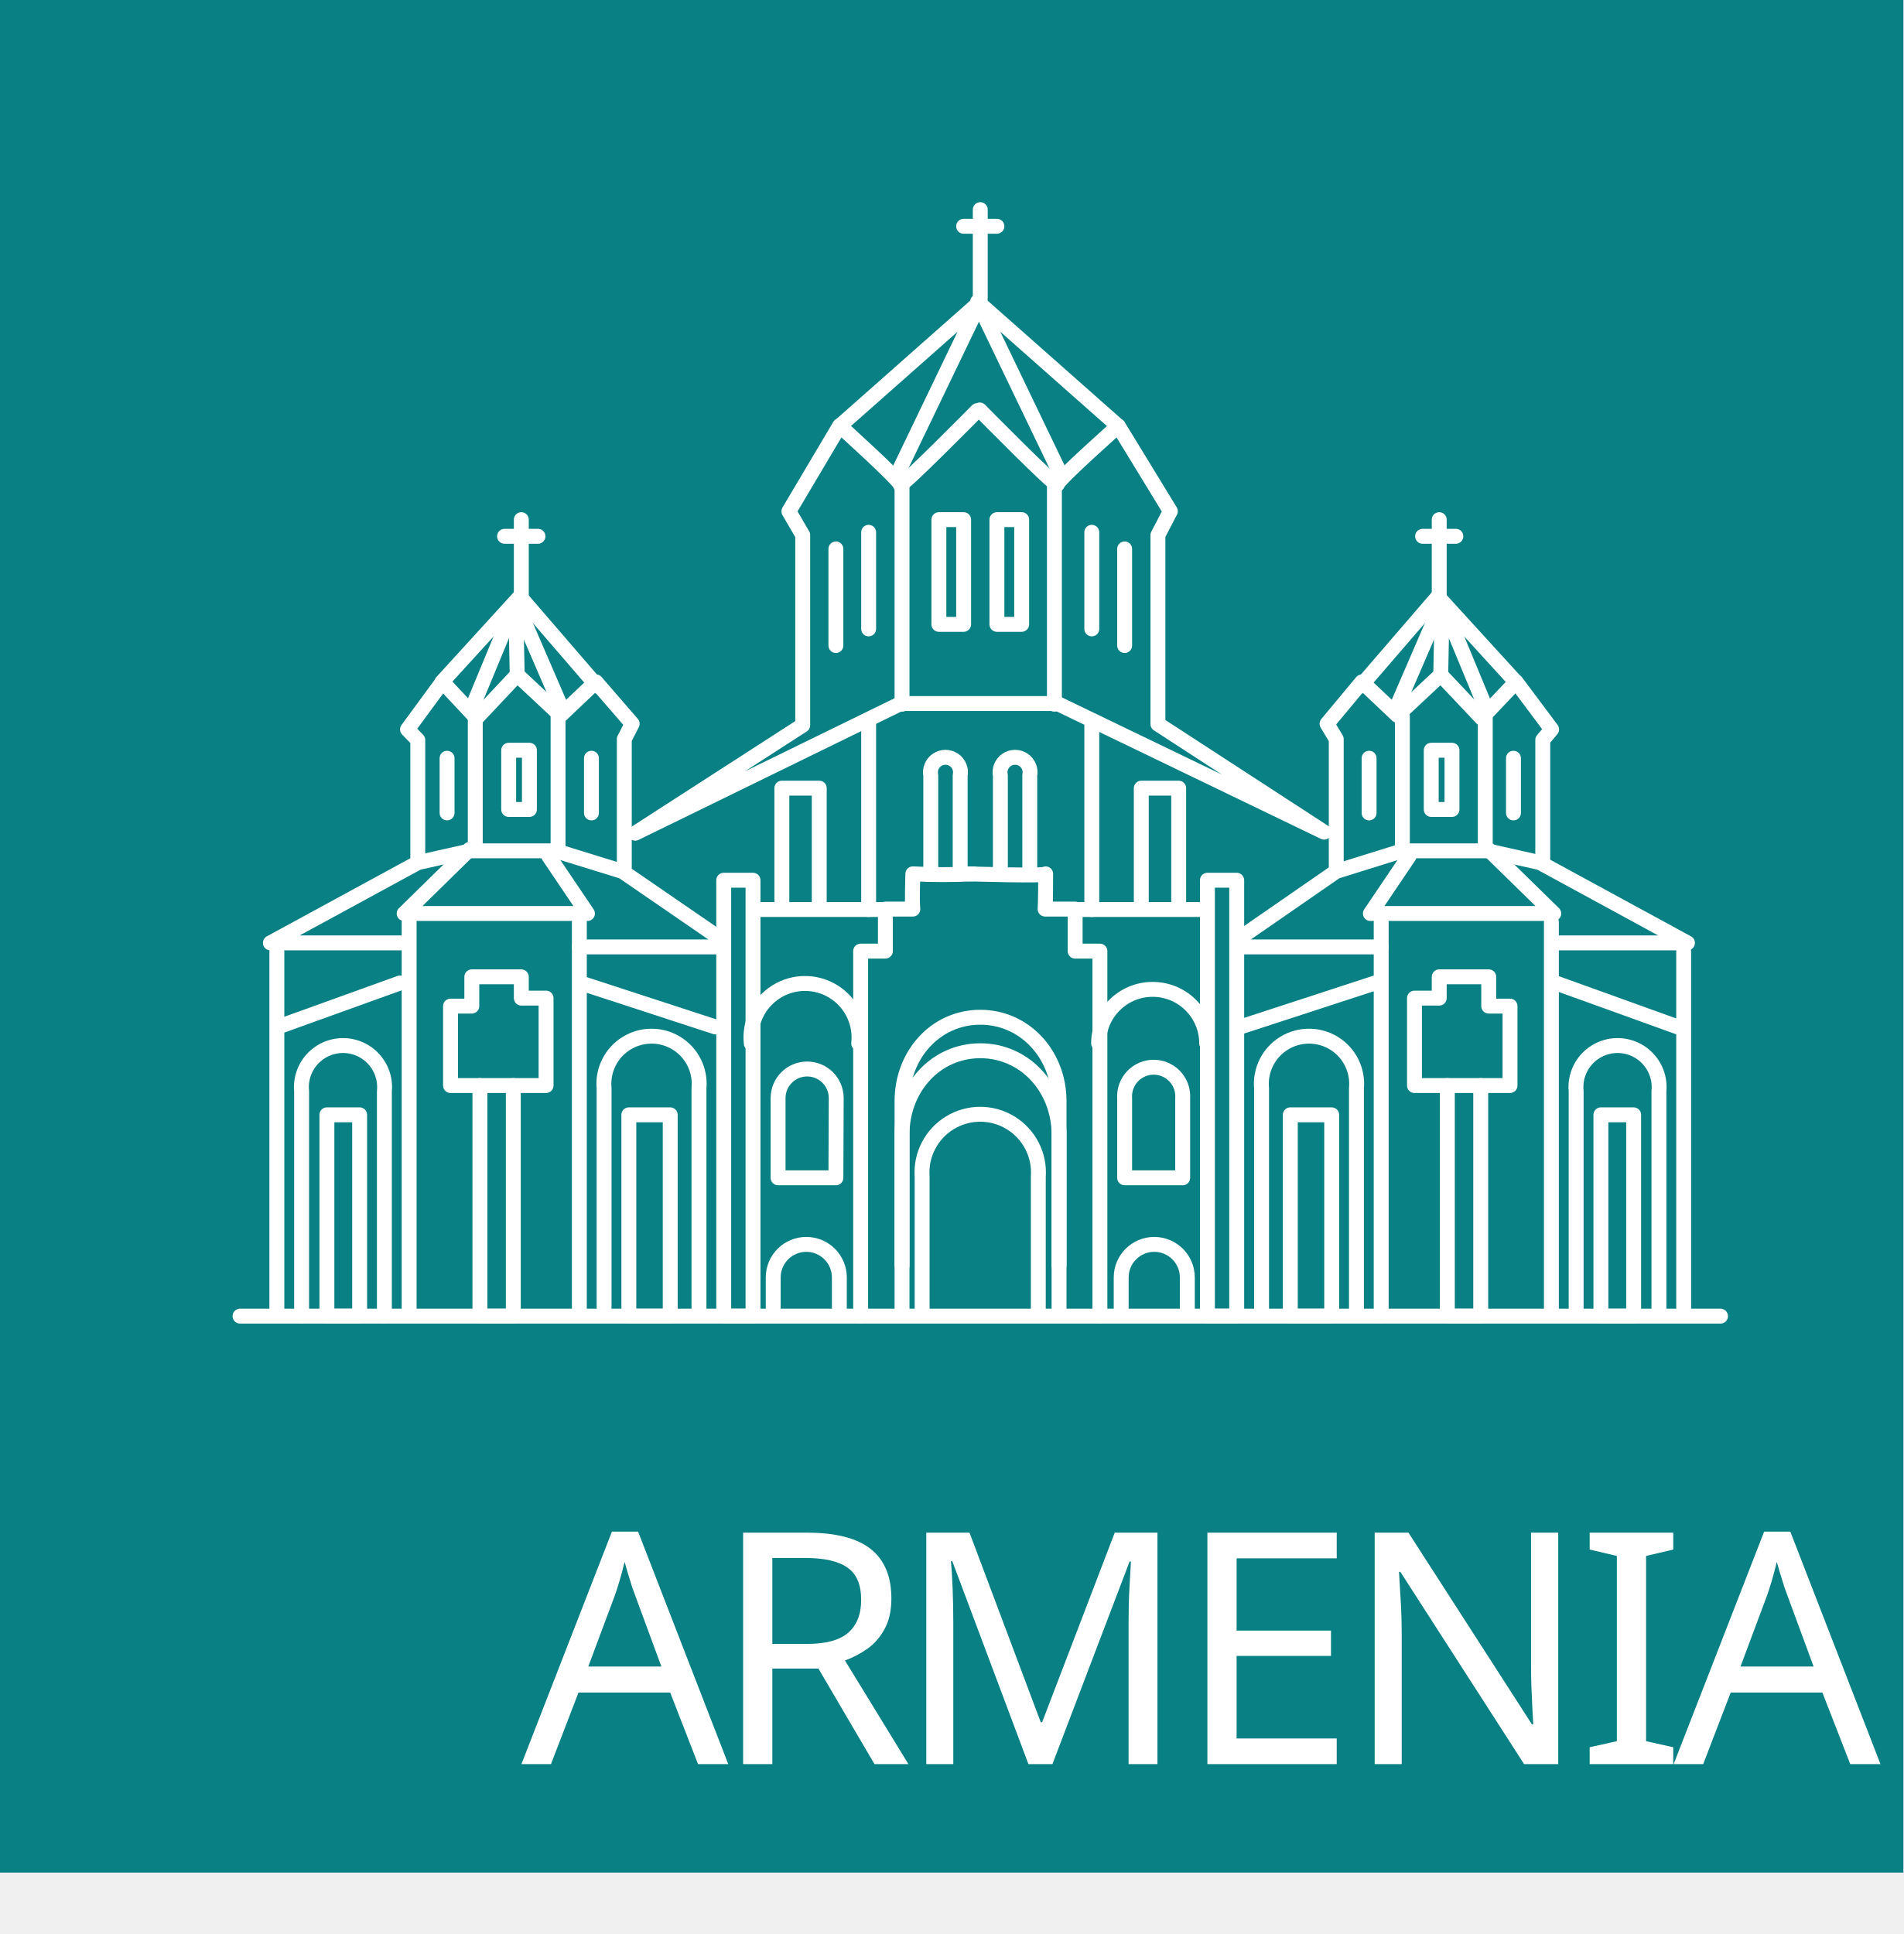
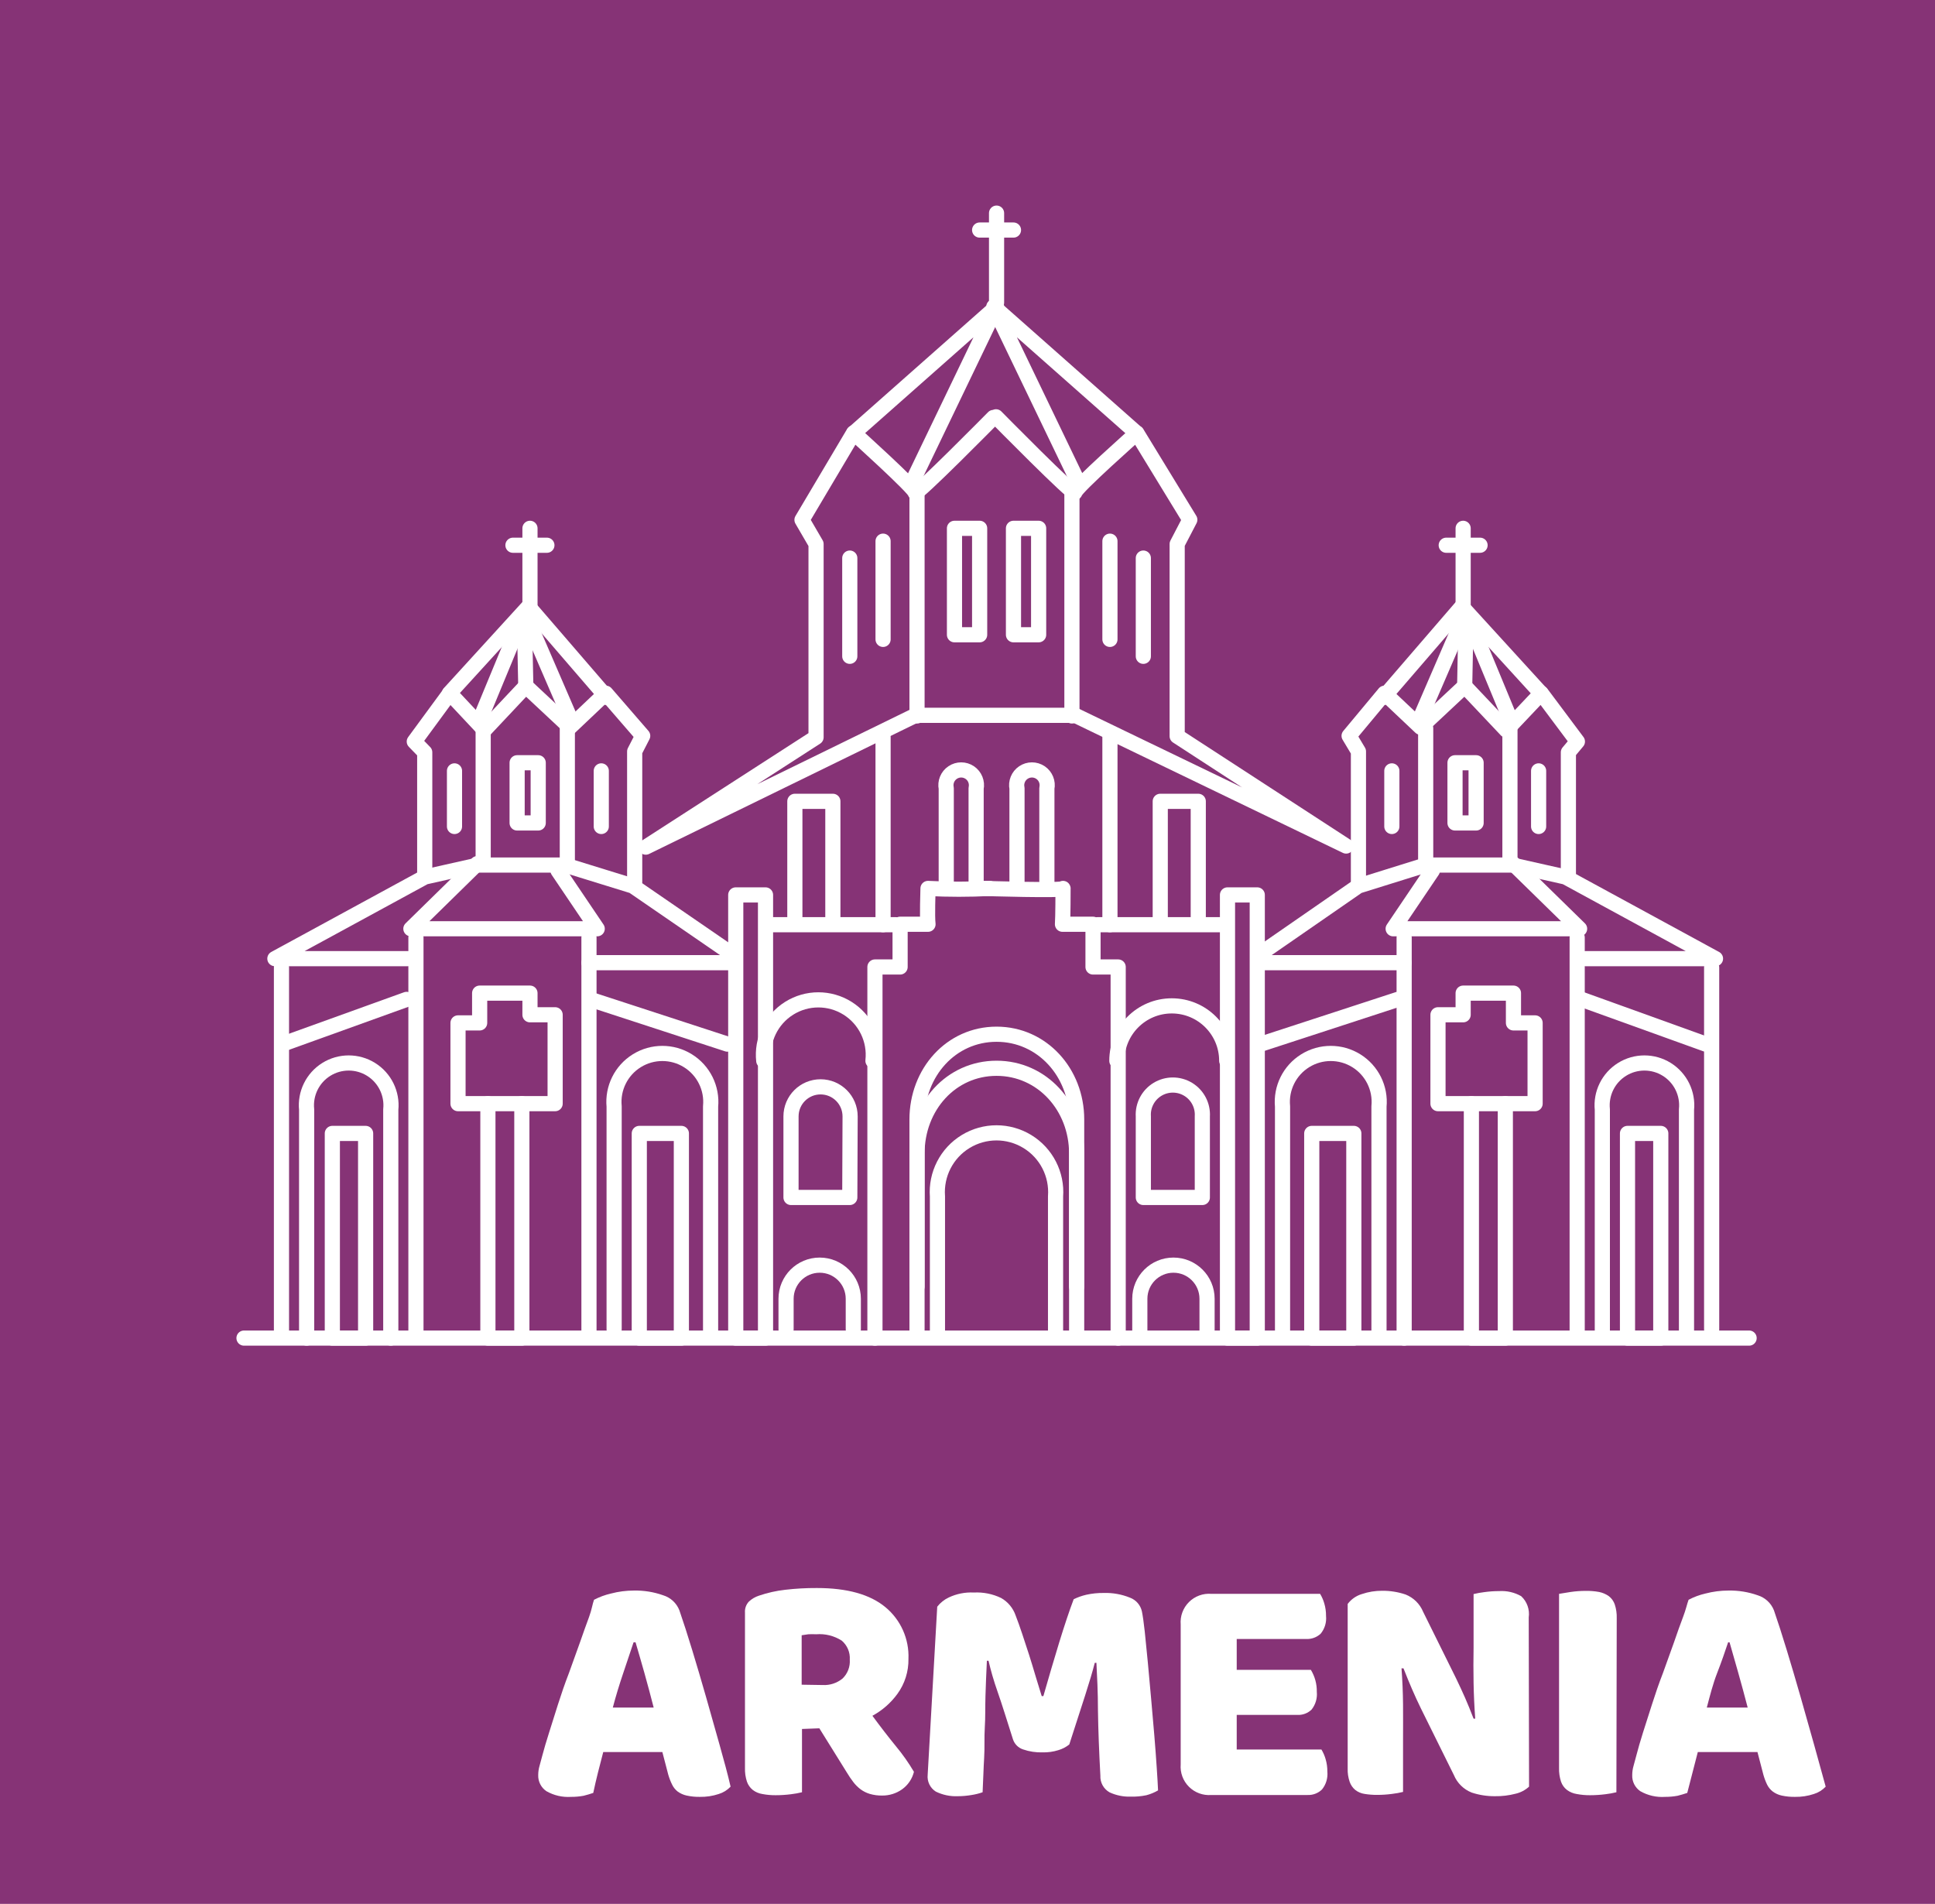
- <svg xmlns="http://www.w3.org/2000/svg" viewBox="0 0 176.13 178.98">
-   <rect width="176.13" height="173.3" fill="#088084" />
-   <text transform="translate(48.25 163.26)" font-size="30" fill="#fff" font-family="Baloo-Regular, Baloo" letter-spacing="-0.04em">A<tspan x="17.61" y="0" letter-spacing="-0.04em">R</tspan>
-     <tspan x="34.56" y="0" letter-spacing="-0.04em">MENIA</tspan>
-   </text>
+ <svg xmlns="http://www.w3.org/2000/svg" viewBox="0 0 176.13 173.3">
+   <rect width="176.13" height="173.3" fill="#863376" />
+   <path d="M54.07,145.62a6.4,6.4,0,0,1,1.55-.57,8.19,8.19,0,0,1,2.08-.27,7.53,7.53,0,0,1,2.66.43,2.31,2.31,0,0,1,1.48,1.37q.54,1.56,1.17,3.63c.42,1.38.84,2.8,1.26,4.27l1.23,4.35c.4,1.43.75,2.7,1,3.8a2.47,2.47,0,0,1-1.08.67,5.13,5.13,0,0,1-1.71.26,5.2,5.2,0,0,1-1.21-.12,2.16,2.16,0,0,1-.81-.36,1.77,1.77,0,0,1-.51-.63,5.45,5.45,0,0,1-.35-.9l-.54-2.07H54.91q-.24.9-.48,1.86T54,163.2c-.28.1-.57.18-.88.26a6,6,0,0,1-1.13.1,4,4,0,0,1-2.26-.52,1.7,1.7,0,0,1-.74-1.46,3,3,0,0,1,.12-.84q.12-.42.27-1c.14-.54.34-1.21.59-2s.52-1.66.82-2.6.62-1.88,1-2.86l1-2.78c.3-.87.58-1.64.83-2.32S53.93,146,54.07,145.62Zm3.6,3.87c-.28.84-.59,1.77-.94,2.8s-.67,2.08-.95,3.14H59.5c-.28-1.08-.56-2.14-.85-3.17s-.56-1.95-.8-2.77Z" fill="#fff" />
+   <path d="M73,157.38v5.76a8.21,8.21,0,0,1-1,.18,11.09,11.09,0,0,1-1.4.09,6.17,6.17,0,0,1-1.21-.11,1.92,1.92,0,0,1-.87-.37,1.68,1.68,0,0,1-.53-.75,3.66,3.66,0,0,1-.18-1.26V146.79a1.33,1.33,0,0,1,.35-1,2.44,2.44,0,0,1,.94-.55,11.24,11.24,0,0,1,2.37-.53,23.81,23.81,0,0,1,2.88-.16q4.14,0,6.24,1.74a5.8,5.8,0,0,1,2.1,4.71,5.26,5.26,0,0,1-1,3.18,6.89,6.89,0,0,1-2.28,2q1.08,1.47,2.13,2.76a17.78,17.78,0,0,1,1.65,2.34,2.78,2.78,0,0,1-1.09,1.6,3.07,3.07,0,0,1-1.79.56,3.84,3.84,0,0,1-1.14-.15,2.76,2.76,0,0,1-.84-.42,3.44,3.44,0,0,1-.66-.66,8.81,8.81,0,0,1-.57-.84l-2.52-4.05Zm1.89-4a2.62,2.62,0,0,0,1.8-.59,2.17,2.17,0,0,0,.66-1.72,2.09,2.09,0,0,0-.73-1.73,3.75,3.75,0,0,0-2.33-.58,6.83,6.83,0,0,0-.72,0l-.6.09v4.5Z" fill="#fff" />
+   <path d="M97.33,158.79a2.86,2.86,0,0,1-1,.52,4.45,4.45,0,0,1-1.43.2,5,5,0,0,1-1.78-.27,1.44,1.44,0,0,1-.92-.93c-.56-1.76-1-3.19-1.38-4.27s-.64-2-.84-2.87h-.15c-.06,1.18-.1,2.25-.13,3.22s0,1.92-.06,2.84,0,1.85-.06,2.79-.08,2-.14,3.12a5.42,5.42,0,0,1-1,.25,7.66,7.66,0,0,1-1.26.11,4.15,4.15,0,0,1-2-.42,1.61,1.61,0,0,1-.74-1.53l.87-15.3a2.87,2.87,0,0,1,1.05-.84,4.75,4.75,0,0,1,2.28-.45,5.09,5.09,0,0,1,2.49.5,2.92,2.92,0,0,1,1.32,1.6c.18.48.38,1,.59,1.65s.42,1.26.63,1.92.41,1.32.61,2l.54,1.76h.15q.72-2.52,1.44-4.88c.48-1.56.92-2.88,1.32-3.94a5.32,5.32,0,0,1,1.16-.41,6.89,6.89,0,0,1,1.57-.16,5.86,5.86,0,0,1,2.4.43,1.73,1.73,0,0,1,1.08,1.25c.08.4.17,1,.26,1.84s.18,1.77.28,2.81.2,2.14.3,3.3.2,2.28.29,3.34.16,2.06.22,2.94.1,1.58.12,2.06a4.25,4.25,0,0,1-1.06.44,6.28,6.28,0,0,1-1.43.13,4.27,4.27,0,0,1-1.92-.39,1.65,1.65,0,0,1-.84-1.53q-.18-3.27-.22-5.88c0-1.74-.08-3.2-.14-4.38h-.15q-.3,1.17-.87,2.94T97.33,158.79Z" fill="#fff" />
+   <path d="M107.47,147.87a2.59,2.59,0,0,1,2.79-2.79h9.9a3.58,3.58,0,0,1,.38.87,3.88,3.88,0,0,1,.16,1.14,2.2,2.2,0,0,1-.49,1.62,1.81,1.81,0,0,1-1.31.48h-6.33V152h6.75a3.72,3.72,0,0,1,.54,2,2.24,2.24,0,0,1-.48,1.62,1.74,1.74,0,0,1-1.29.48h-5.52v3.15h7.71a3.58,3.58,0,0,1,.38.87,3.88,3.88,0,0,1,.16,1.14,2.24,2.24,0,0,1-.49,1.63,1.78,1.78,0,0,1-1.31.5h-8.76a2.59,2.59,0,0,1-2.79-2.79Z" fill="#fff" />
+   <path d="M139.18,162.63a2.72,2.72,0,0,1-1.21.64,7.08,7.08,0,0,1-1.91.23,6.6,6.6,0,0,1-2.1-.33,2.91,2.91,0,0,1-1.62-1.59l-3-6.06c-.3-.62-.57-1.2-.81-1.76s-.5-1.18-.78-1.9l-.18,0c.08,1.08.13,2.18.14,3.3s0,2.22,0,3.3v4.65a8.22,8.22,0,0,1-1,.18,10.17,10.17,0,0,1-1.34.09,6.79,6.79,0,0,1-1.17-.09,1.79,1.79,0,0,1-.84-.36,1.69,1.69,0,0,1-.51-.74,3.39,3.39,0,0,1-.18-1.21V146a2.51,2.51,0,0,1,1.29-.9,5.67,5.67,0,0,1,1.86-.3,6.5,6.5,0,0,1,2.12.34,2.87,2.87,0,0,1,1.6,1.58l3,6.06c.3.62.57,1.21.81,1.75s.5,1.19.78,1.91l.15,0q-.12-1.62-.15-3.24t0-3.24v-4.86a8.46,8.46,0,0,1,1-.18,10,10,0,0,1,1.33-.09,3.6,3.6,0,0,1,2,.46,2.21,2.21,0,0,1,.69,1.94Z" fill="#fff" />
+   <path d="M147.13,163.14a8.21,8.21,0,0,1-1,.18,11.21,11.21,0,0,1-1.4.09,6.17,6.17,0,0,1-1.21-.11,2,2,0,0,1-.89-.37,1.62,1.62,0,0,1-.54-.75,3.66,3.66,0,0,1-.18-1.26V145.08l1.05-.17a9.54,9.54,0,0,1,1.38-.1,6.33,6.33,0,0,1,1.22.1,2.35,2.35,0,0,1,.88.38,1.62,1.62,0,0,1,.54.75,3.66,3.66,0,0,1,.18,1.26Z" fill="#fff" />
+   <path d="M153.7,145.62a6.3,6.3,0,0,1,1.54-.57,8.27,8.27,0,0,1,2.09-.27,7.57,7.57,0,0,1,2.66.43,2.33,2.33,0,0,1,1.48,1.37q.54,1.56,1.17,3.63c.42,1.38.84,2.8,1.26,4.27l1.23,4.35c.4,1.43.75,2.7,1.05,3.8a2.47,2.47,0,0,1-1.08.67,5.13,5.13,0,0,1-1.71.26,5.29,5.29,0,0,1-1.22-.12,2.11,2.11,0,0,1-.8-.36,1.8,1.8,0,0,1-.52-.63,5.47,5.47,0,0,1-.34-.9l-.54-2.07h-5.43q-.24.9-.48,1.86t-.48,1.86c-.28.1-.58.18-.88.26a6.08,6.08,0,0,1-1.13.1,4,4,0,0,1-2.27-.52,1.69,1.69,0,0,1-.73-1.46,3,3,0,0,1,.12-.84q.12-.42.27-1c.14-.54.33-1.21.58-2s.53-1.66.83-2.6.62-1.88,1-2.86l1-2.78c.3-.87.57-1.64.83-2.32S153.56,146,153.7,145.62Zm3.6,3.87c-.28.84-.6,1.77-1,2.8s-.66,2.08-.94,3.14h3.72c-.28-1.08-.57-2.14-.86-3.17s-.55-1.95-.79-2.77Z" fill="#fff" />
  <path d="M85.33,121.43V108.91a5.39,5.39,0,1,1,10.75,0v12.52" fill="none" stroke="#fff" stroke-linecap="round" stroke-linejoin="round" stroke-width="1.38" />
  <path d="M83.47,121.43V105c0-4.29,3.1-7.76,7.24-7.76S98,100.72,98,105v16.42" fill="none" stroke="#fff" stroke-linecap="round" stroke-linejoin="round" stroke-width="1.38" />
  <path d="M83.47,117.12V101.9c0-4.28,3.1-7.76,7.24-7.76S98,97.62,98,101.9v15.22" fill="none" stroke="#fff" stroke-linecap="round" stroke-linejoin="round" stroke-width="1.38" />
  <path d="M90.43,38s-7.13,7.23-7.13,6.84-5.6-5.44-5.6-5.44L73,47.32l1.28,2.2V67.11l-15.5,10,24.56-12H97.86l24.67,11.9-15.38-10V49.52l1.15-2.21-4.82-7.89s-5.64,5-5.64,5.41-7.18-6.89-7.18-6.89" fill="none" stroke="#fff" stroke-linecap="round" stroke-linejoin="round" stroke-width="1.38" />
  <polyline points="77.72 39.41 90.71 27.92 83.06 43.83" fill="none" stroke="#fff" stroke-linecap="round" stroke-linejoin="round" stroke-width="1.38" />
  <polyline points="38.66 79.54 38.66 68.48 37.71 67.5 40.94 63.1 44.09 66.46 47.86 62.45 51.87 66.2 55.14 63.1 58.5 66.98 57.77 68.4 57.77 80.29" fill="none" stroke="#fff" stroke-linecap="round" stroke-linejoin="round" stroke-width="1.38" />
  <polyline points="40.91 63.1 48.11 55.21 55.25 63.49" fill="none" stroke="#fff" stroke-linecap="round" stroke-linejoin="round" stroke-width="1.38" />
  <polyline points="43.77 65.3 47.73 55.73 51.81 65.17" fill="none" stroke="#fff" stroke-linecap="round" stroke-linejoin="round" stroke-width="1.38" />
  <line x1="47.86" y1="62.45" x2="47.73" y2="56.24" fill="none" stroke="#fff" stroke-linecap="round" stroke-linejoin="round" stroke-width="1.38" />
  <line x1="43.98" y1="78.37" x2="43.98" y2="66.29" fill="none" stroke="#fff" stroke-linecap="round" stroke-linejoin="round" stroke-width="1.38" />
  <line x1="51.64" y1="66.29" x2="51.64" y2="78.37" fill="none" stroke="#fff" stroke-linecap="round" stroke-linejoin="round" stroke-width="1.38" />
  <line x1="48.24" y1="55.11" x2="48.24" y2="48.09" fill="none" stroke="#fff" stroke-linecap="round" stroke-linejoin="round" stroke-width="1.38" />
  <line x1="46.69" y1="49.63" x2="49.78" y2="49.63" fill="none" stroke="#fff" stroke-linecap="round" stroke-linejoin="round" stroke-width="1.38" />
  <rect x="47.07" y="69.43" width="1.92" height="5.48" stroke-width="1.38" stroke="#fff" stroke-linecap="round" stroke-linejoin="round" fill="none" />
  <line x1="41.37" y1="70.17" x2="41.37" y2="75.23" fill="none" stroke="#fff" stroke-linecap="round" stroke-linejoin="round" stroke-width="1.38" />
  <line x1="54.73" y1="70.17" x2="54.73" y2="75.23" fill="none" stroke="#fff" stroke-linecap="round" stroke-linejoin="round" stroke-width="1.38" />
  <line x1="77.35" y1="50.8" x2="77.35" y2="59.74" fill="none" stroke="#fff" stroke-linecap="round" stroke-linejoin="round" stroke-width="1.38" />
  <line x1="80.38" y1="49.26" x2="80.38" y2="58.2" fill="none" stroke="#fff" stroke-linecap="round" stroke-linejoin="round" stroke-width="1.38" />
  <rect x="86.88" y="48.09" width="2.29" height="9.69" stroke-width="1.38" stroke="#fff" stroke-linecap="round" stroke-linejoin="round" fill="none" />
  <path d="M90.09,80.87a55.81,55.81,0,0,1-5.62,0c0,.32-.09,2.52,0,3.26H81.93v3.89H79.64V121.8" fill="none" stroke="#fff" stroke-linecap="round" stroke-linejoin="round" stroke-width="1.38" />
  <rect x="66.97" y="81.46" width="2.71" height="40.34" stroke-width="1.38" stroke="#fff" stroke-linecap="round" stroke-linejoin="round" fill="none" />
  <line x1="81.5" y1="84.17" x2="70.06" y2="84.17" fill="none" stroke="#fff" stroke-linecap="round" stroke-linejoin="round" stroke-width="1.38" />
  <polyline points="72.35 83.43 72.35 72.94 75.81 72.94 75.81 83.75" fill="none" stroke="#fff" stroke-linecap="round" stroke-linejoin="round" stroke-width="1.38" />
  <path d="M86.13,80.66v-8.9a1.39,1.39,0,1,1,2.72,0v8.9" fill="none" stroke="#fff" stroke-linecap="round" stroke-linejoin="round" stroke-width="1.38" />
  <polyline points="66.21 86.56 57.61 80.65 51.43 78.74 43.52 78.74 38.67 79.83 25.02 87.26 37.11 87.26" fill="none" stroke="#fff" stroke-linecap="round" stroke-linejoin="round" stroke-width="1.38" />
  <polyline points="43.45 78.61 37.4 84.54 54.36 84.54 50.79 79.25" fill="none" stroke="#fff" stroke-linecap="round" stroke-linejoin="round" stroke-width="1.38" />
  <line x1="37.86" y1="85.34" x2="37.86" y2="121.43" fill="none" stroke="#fff" stroke-linecap="round" stroke-linejoin="round" stroke-width="1.38" />
  <line x1="53.61" y1="85.34" x2="53.61" y2="121.43" fill="none" stroke="#fff" stroke-linecap="round" stroke-linejoin="round" stroke-width="1.38" />
  <line x1="25.62" y1="88.06" x2="25.62" y2="121.43" fill="none" stroke="#fff" stroke-linecap="round" stroke-linejoin="round" stroke-width="1.38" />
  <line x1="53.61" y1="87.63" x2="66.6" y2="87.63" fill="none" stroke="#fff" stroke-linecap="round" stroke-linejoin="round" stroke-width="1.38" />
  <path d="M69.52,96.56a5,5,0,1,1,9.94,0" fill="none" stroke="#fff" stroke-linecap="round" stroke-linejoin="round" stroke-width="1.38" />
  <path d="M77.35,109H72v-7.38a2.69,2.69,0,1,1,5.38,0Z" fill="none" stroke="#fff" stroke-linecap="round" stroke-linejoin="round" stroke-width="1.38" />
  <path d="M71.55,121v-2.78a3.06,3.06,0,1,1,6.12,0V121" fill="none" stroke="#fff" stroke-linecap="round" stroke-linejoin="round" stroke-width="1.38" />
  <path d="M55.9,121V100.72a4.41,4.41,0,1,1,8.78,0v20.71" fill="none" stroke="#fff" stroke-linecap="round" stroke-linejoin="round" stroke-width="1.38" />
  <path d="M27.91,121.8V101a3.85,3.85,0,1,1,7.66,0V121.8" fill="none" stroke="#fff" stroke-linecap="round" stroke-linejoin="round" stroke-width="1.38" />
  <rect x="30.25" y="103.17" width="3.03" height="18.63" stroke-width="1.38" stroke="#fff" stroke-linecap="round" stroke-linejoin="round" fill="none" />
  <rect x="44.41" y="100.46" width="3.09" height="21.34" stroke-width="1.38" stroke="#fff" stroke-linecap="round" stroke-linejoin="round" fill="none" />
  <rect x="58.19" y="103.17" width="3.83" height="18.63" stroke-width="1.38" stroke="#fff" stroke-linecap="round" stroke-linejoin="round" fill="none" />
  <polyline points="44.41 100.46 41.69 100.46 41.69 93.11 43.66 93.11 43.66 90.4 48.24 90.4 48.24 92.37 50.53 92.37 50.53 100.46 47.49 100.46" fill="none" stroke="#fff" stroke-linecap="round" stroke-linejoin="round" stroke-width="1.38" />
  <polyline points="103.45 39.41 90.46 27.92 98.11 43.83" fill="none" stroke="#fff" stroke-linecap="round" stroke-linejoin="round" stroke-width="1.38" />
  <polyline points="142.76 79.54 142.76 68.48 143.58 67.5 140.29 63.1 137.11 66.46 133.32 62.45 129.31 66.2 126.03 63.1 122.8 66.98 123.65 68.4 123.65 80.29" fill="none" stroke="#fff" stroke-linecap="round" stroke-linejoin="round" stroke-width="1.38" />
  <polyline points="140.26 63.1 133.06 55.21 125.92 63.49" fill="none" stroke="#fff" stroke-linecap="round" stroke-linejoin="round" stroke-width="1.38" />
  <polyline points="137.4 65.3 133.44 55.73 129.36 65.17" fill="none" stroke="#fff" stroke-linecap="round" stroke-linejoin="round" stroke-width="1.38" />
  <line x1="133.32" y1="62.45" x2="133.44" y2="56.24" fill="none" stroke="#fff" stroke-linecap="round" stroke-linejoin="round" stroke-width="1.38" />
  <line x1="137.44" y1="78.37" x2="137.44" y2="66.29" fill="none" stroke="#fff" stroke-linecap="round" stroke-linejoin="round" stroke-width="1.38" />
  <line x1="129.77" y1="66.29" x2="129.77" y2="78.37" fill="none" stroke="#fff" stroke-linecap="round" stroke-linejoin="round" stroke-width="1.38" />
  <line x1="133.18" y1="55.11" x2="133.18" y2="48.09" fill="none" stroke="#fff" stroke-linecap="round" stroke-linejoin="round" stroke-width="1.38" />
  <line x1="134.72" y1="49.63" x2="131.64" y2="49.63" fill="none" stroke="#fff" stroke-linecap="round" stroke-linejoin="round" stroke-width="1.38" />
  <rect x="132.44" y="69.43" width="1.92" height="5.48" stroke-width="1.38" stroke="#fff" stroke-linecap="round" stroke-linejoin="round" fill="none" />
  <line x1="140.05" y1="70.17" x2="140.05" y2="75.23" fill="none" stroke="#fff" stroke-linecap="round" stroke-linejoin="round" stroke-width="1.38" />
  <line x1="126.69" y1="70.17" x2="126.69" y2="75.23" fill="none" stroke="#fff" stroke-linecap="round" stroke-linejoin="round" stroke-width="1.38" />
  <line x1="104.07" y1="50.8" x2="104.07" y2="59.74" fill="none" stroke="#fff" stroke-linecap="round" stroke-linejoin="round" stroke-width="1.38" />
  <line x1="101.03" y1="49.26" x2="101.03" y2="58.2" fill="none" stroke="#fff" stroke-linecap="round" stroke-linejoin="round" stroke-width="1.38" />
  <rect x="92.25" y="48.09" width="2.29" height="9.69" stroke-width="1.38" stroke="#fff" stroke-linecap="round" stroke-linejoin="round" fill="none" />
  <path d="M89.58,80.87s7.38.23,7.18,0c0,.32,0,2.52-.05,3.26h2.78v3.89h2.29V121.8" fill="none" stroke="#fff" stroke-linecap="round" stroke-linejoin="round" stroke-width="1.38" />
  <rect x="111.73" y="81.46" width="2.71" height="40.34" stroke-width="1.38" stroke="#fff" stroke-linecap="round" stroke-linejoin="round" fill="none" />
  <line x1="111.36" y1="84.17" x2="99.92" y2="84.17" fill="none" stroke="#fff" stroke-linecap="round" stroke-linejoin="round" stroke-width="1.38" />
  <polyline points="109.07 83.43 109.07 72.94 105.61 72.94 105.61 83.75" fill="none" stroke="#fff" stroke-linecap="round" stroke-linejoin="round" stroke-width="1.38" />
  <path d="M95.29,80.66v-8.9a1.39,1.39,0,1,0-2.72,0v8.9" fill="none" stroke="#fff" stroke-linecap="round" stroke-linejoin="round" stroke-width="1.38" />
  <polyline points="115.09 86.56 123.63 80.65 129.75 78.74 137.65 78.74 142.5 79.83 156.15 87.26 144.3 87.26" fill="none" stroke="#fff" stroke-linecap="round" stroke-linejoin="round" stroke-width="1.38" />
  <polyline points="137.72 78.61 143.78 84.54 126.81 84.54 130.38 79.25" fill="none" stroke="#fff" stroke-linecap="round" stroke-linejoin="round" stroke-width="1.38" />
  <line x1="143.56" y1="85.34" x2="143.56" y2="121.43" fill="none" stroke="#fff" stroke-linecap="round" stroke-linejoin="round" stroke-width="1.38" />
  <line x1="127.81" y1="85.34" x2="127.81" y2="121.8" fill="none" stroke="#fff" stroke-linecap="round" stroke-linejoin="round" stroke-width="1.38" />
  <line x1="155.8" y1="88.06" x2="155.8" y2="121" fill="none" stroke="#fff" stroke-linecap="round" stroke-linejoin="round" stroke-width="1.38" />
  <line x1="127.81" y1="87.63" x2="114.82" y2="87.63" fill="none" stroke="#fff" stroke-linecap="round" stroke-linejoin="round" stroke-width="1.38" />
  <path d="M111.66,96.56a5,5,0,1,0-10,0" fill="none" stroke="#fff" stroke-linecap="round" stroke-linejoin="round" stroke-width="1.38" />
  <path d="M104.07,109h5.37v-7.38a2.69,2.69,0,1,0-5.37,0Z" fill="none" stroke="#fff" stroke-linecap="round" stroke-linejoin="round" stroke-width="1.38" />
  <path d="M109.87,121.43v-3.21a3.06,3.06,0,1,0-6.12,0v3.21" fill="none" stroke="#fff" stroke-linecap="round" stroke-linejoin="round" stroke-width="1.38" />
  <path d="M125.52,121.43V100.72a4.41,4.41,0,1,0-8.78,0v20.71" fill="none" stroke="#fff" stroke-linecap="round" stroke-linejoin="round" stroke-width="1.38" />
  <path d="M153.51,121.43V101a3.85,3.85,0,1,0-7.66,0v20.48" fill="none" stroke="#fff" stroke-linecap="round" stroke-linejoin="round" stroke-width="1.38" />
  <rect x="148.14" y="103.17" width="3.03" height="18.63" stroke-width="1.38" stroke="#fff" stroke-linecap="round" stroke-linejoin="round" fill="none" />
  <rect x="133.93" y="100.46" width="3.09" height="21.34" stroke-width="1.38" stroke="#fff" stroke-linecap="round" stroke-linejoin="round" fill="none" />
  <rect x="119.4" y="103.17" width="3.83" height="18.63" stroke-width="1.38" stroke="#fff" stroke-linecap="round" stroke-linejoin="round" fill="none" />
  <polyline points="137.01 100.46 139.73 100.46 139.73 93.11 137.76 93.11 137.76 90.4 133.18 90.4 133.18 92.37 130.89 92.37 130.89 100.46 133.93 100.46" fill="none" stroke="#fff" stroke-linecap="round" stroke-linejoin="round" stroke-width="1.38" />
  <line x1="90.71" y1="27.54" x2="90.71" y2="19.4" fill="none" stroke="#fff" stroke-linecap="round" stroke-linejoin="round" stroke-width="1.38" />
  <line x1="89.17" y1="20.94" x2="92.25" y2="20.94" fill="none" stroke="#fff" stroke-linecap="round" stroke-linejoin="round" stroke-width="1.38" />
  <line x1="83.47" y1="45" x2="83.47" y2="65.17" fill="none" stroke="#fff" stroke-linecap="round" stroke-linejoin="round" stroke-width="1.38" />
  <line x1="97.57" y1="45" x2="97.57" y2="65.17" fill="none" stroke="#fff" stroke-linecap="round" stroke-linejoin="round" stroke-width="1.38" />
  <line x1="25.72" y1="95.04" x2="37.01" y2="90.97" fill="none" stroke="#fff" stroke-linecap="round" stroke-linejoin="round" stroke-width="1.38" />
  <line x1="66.21" y1="95.04" x2="53.74" y2="90.97" fill="none" stroke="#fff" stroke-linecap="round" stroke-linejoin="round" stroke-width="1.38" />
  <line x1="114.77" y1="95.04" x2="127.24" y2="90.97" fill="none" stroke="#fff" stroke-linecap="round" stroke-linejoin="round" stroke-width="1.38" />
  <line x1="155.26" y1="95.04" x2="143.97" y2="90.97" fill="none" stroke="#fff" stroke-linecap="round" stroke-linejoin="round" stroke-width="1.38" />
  <line x1="80.38" y1="67.09" x2="80.38" y2="84.17" fill="none" stroke="#fff" stroke-linecap="round" stroke-linejoin="round" stroke-width="1.38" />
  <line x1="101.03" y1="67.09" x2="101.03" y2="84.17" fill="none" stroke="#fff" stroke-linecap="round" stroke-linejoin="round" stroke-width="1.38" />
  <line x1="22.21" y1="121.8" x2="159.21" y2="121.8" fill="none" stroke="#fff" stroke-linecap="round" stroke-linejoin="round" stroke-width="1.38" />
</svg>
